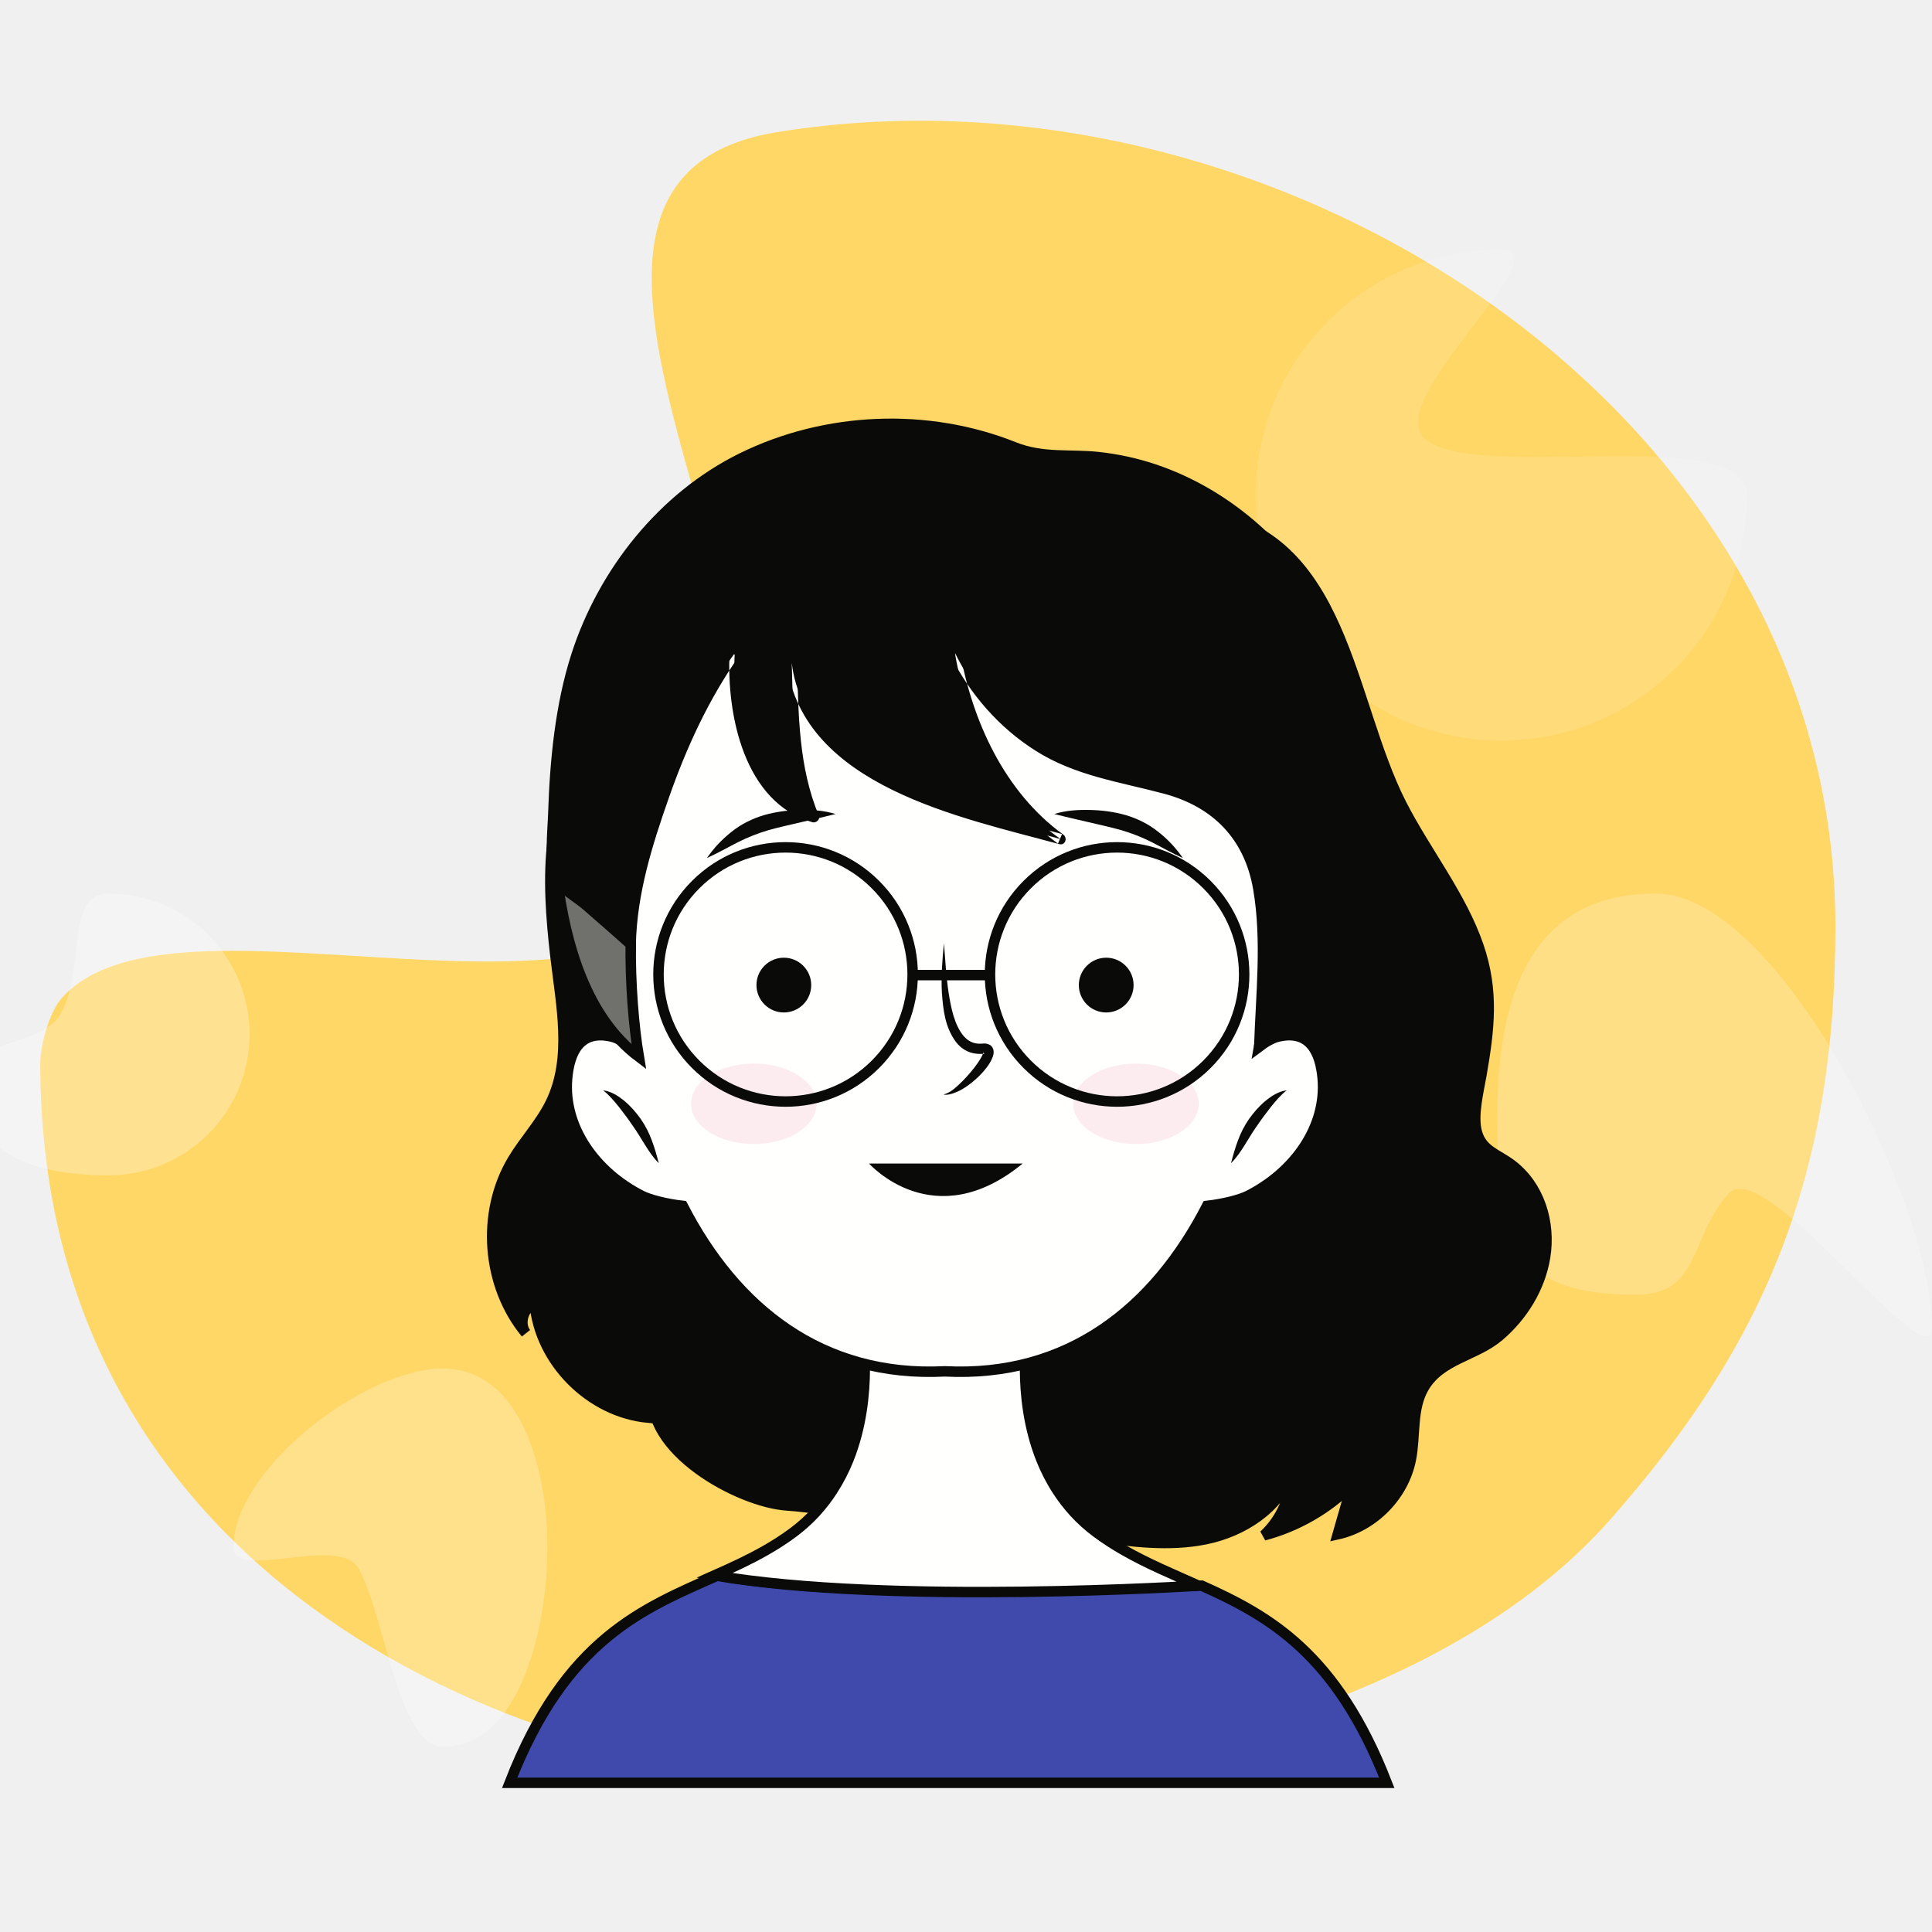
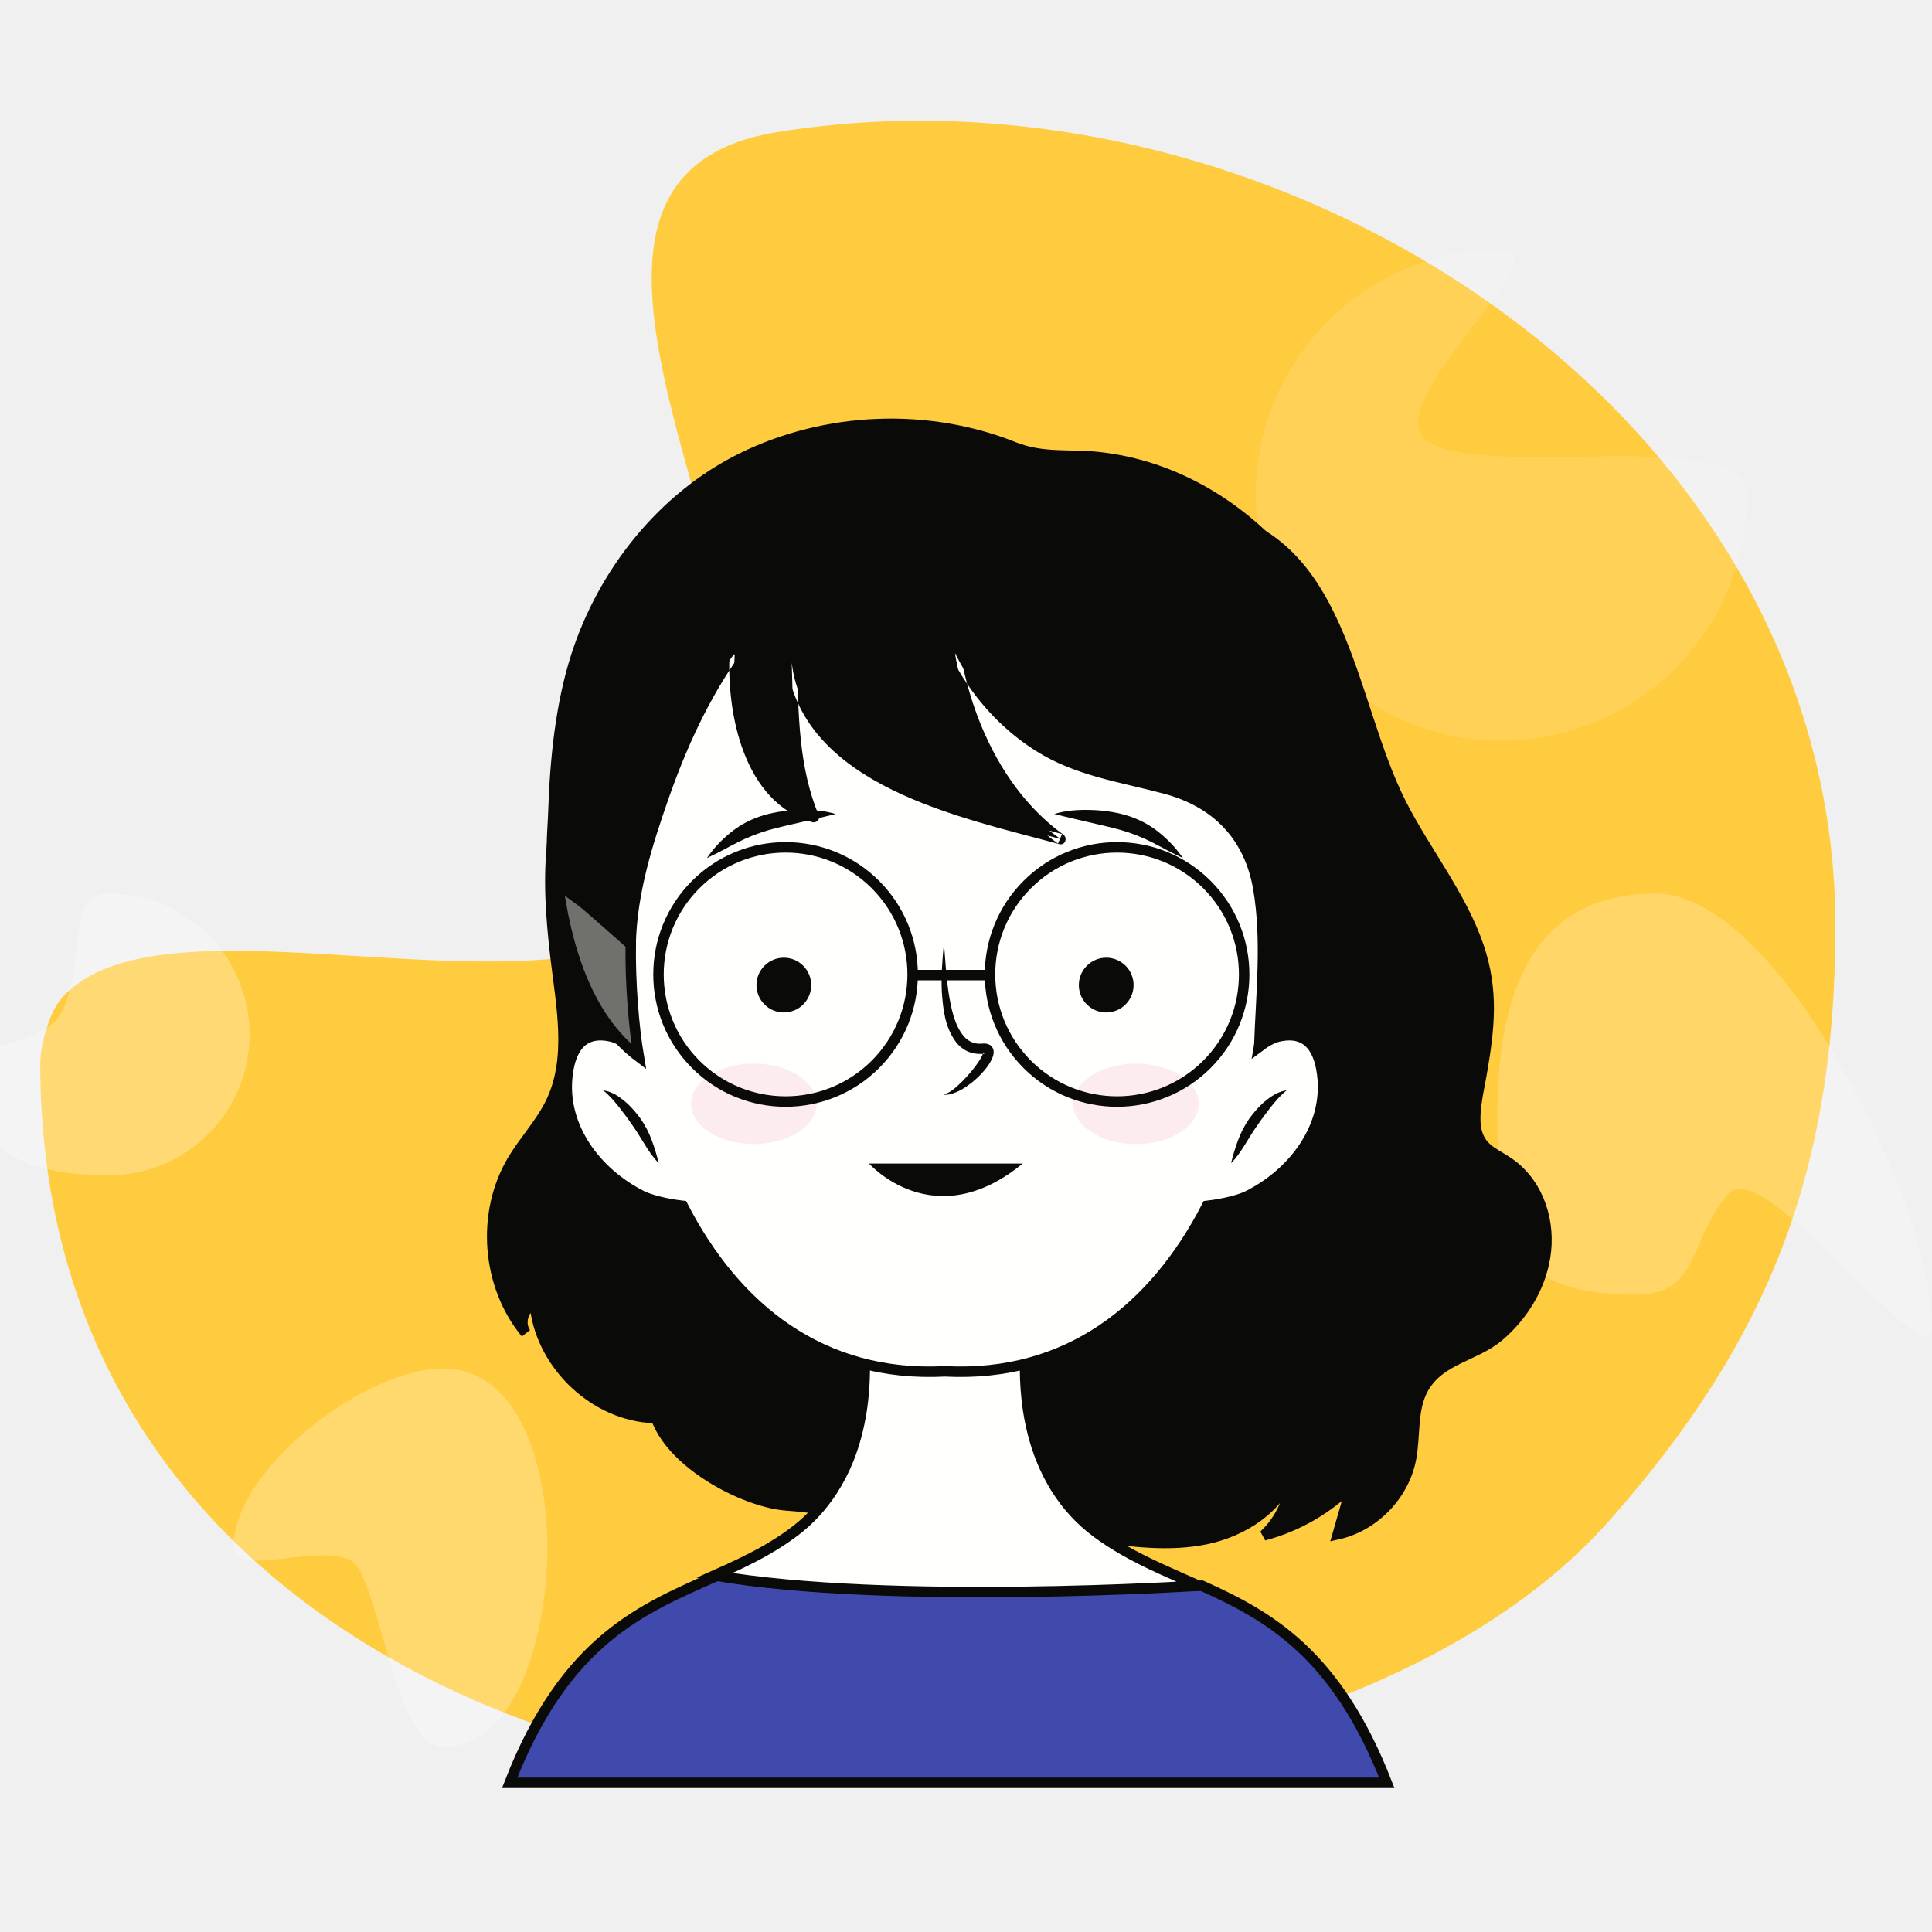
<svg xmlns="http://www.w3.org/2000/svg" width="240px" height="240px" viewBox="0 0 240 240" version="1.1">
  <g id="homepage_maddy" stroke="none" stroke-width="1" fill="none" fill-rule="evenodd">
-     <path d="M125,221.5 C168,221.5 228,196.257 228,132.108 C228,129.556 226.734,125.663 225.5,124.194 C212.585,108.819 160.933,129.812 145,111.173 C124.173,86.808 176.5,22.932 136.5,16.421 C74.609,6.347 5,50.938 5,115.087 C5,145.874 13.553,166.775 33,188.798 C54.075,212.663 95.733,221.5 125,221.5 Z" id="Oval" fill="#FFD767" transform="translate(116.5, 118.25) scale(-1, 1) translate(-116.5, -118.25) " />
+     <path d="M125,221.5 C168,221.5 228,196.257 228,132.108 C228,129.556 226.734,125.663 225.5,124.194 C212.585,108.819 160.933,129.812 145,111.173 C124.173,86.808 176.5,22.932 136.5,16.421 C74.609,6.347 5,50.938 5,115.087 C5,145.874 13.553,166.775 33,188.798 C54.075,212.663 95.733,221.5 125,221.5 Z" id="Oval" fill="#FFCC40" transform="translate(116.5, 118.25) scale(-1, 1) translate(-116.5, -118.25) " />
    <path d="M42,217 C51.665,217 68,204.532 68,194.763 C68,190.595 54.886,196.314 52.5,192.236 C49.294,186.756 47.541,170 42,170 C32.335,170 29,184.994 29,194.763 C29,204.532 32.335,217 42,217 Z" id="Oval" fill="#FFFFFF" opacity="0.246" transform="translate(48.5, 193.5) scale(-1, -1) translate(-48.5, -193.5) " />
    <path d="M186.5,92 C203.345,92 217,78.345 217,61.5 C217,52.416 183.301,60.088 177,54.5 C171.617,49.727 194.26,31 186.5,31 C169.655,31 156,44.655 156,61.5 C156,78.345 169.655,92 186.5,92 Z" id="Oval" fill="#FFFFFF" opacity="0.124" />
    <path d="M205.682,166 C221.012,166 240,127.432 240,112.142 C240,105.029 219.187,133.656 214.766,128.753 C209.685,123.116 211.357,116.169 203.159,116.169 C187.829,116.169 186,123.027 186,138.316 C186,153.606 190.352,166 205.682,166 Z" id="Oval" fill="#FFFFFF" opacity="0.206" transform="translate(213, 138.5) scale(1, -1) translate(-213, -138.5) " />
    <path d="M13.5,146 C23.165,146 31,143.165 31,133.5 C31,129.376 21.886,130.035 19.5,126 C16.294,120.578 19.041,111 13.5,111 C3.835,111 -4,118.835 -4,128.5 C-4,138.165 3.835,146 13.5,146 Z" id="Oval" fill="#FFFFFF" opacity="0.275" transform="translate(13.5, 128.5) scale(-1, 1) translate(-13.5, -128.5) " />
    <g id="Group-3" transform="translate(61, 52)">
      <g id="Group-320" transform="translate(0, 11.36257)">
        <path d="M113.087,36.531 C116.077,42.391 120.518,47.914 122.656,54.146 C124.58,59.757 124.011,64.467 123.023,70.179 C122.674,72.195 121.897,75.22 122.456,77.269 C123.089,79.581 124.952,79.964 126.728,81.294 C130.234,83.917 131.63,88.518 130.94,92.786 C130.319,96.622 128.136,100.144 125.186,102.637 C122.252,105.119 117.889,105.452 115.835,109.074 C114.34,111.706 114.851,114.98 114.258,117.95 C113.361,122.44 109.646,126.237 105.177,127.232 C105.764,125.179 106.352,123.127 106.939,121.074 C103.934,124.086 100.118,126.283 96.004,127.367 C98.132,125.399 99.402,122.532 99.428,119.635 C97.854,124.034 93.389,126.888 88.812,127.833 C84.235,128.779 79.496,128.142 74.867,127.501 C72.067,127.114 72.352,123.963 70.382,122.754 C68.453,121.569 63.934,122.347 61.824,122.769 C59.602,123.214 57.498,124.165 55.262,124.628 C48.734,125.984 43.172,124.089 36.713,123.643 C30.78,123.233 18.875,116.758 20.151,109.189 C19.951,110.376 19.751,111.562 19.551,112.747 C12.325,112.106 6.027,105.777 5.42,98.547 C4.009,99.055 3.418,101.064 4.33,102.252 C-0.555,96.352 -1.249,87.334 2.675,80.753 C4.154,78.274 6.202,76.142 7.45,73.539 C10.1,68.012 8.71,61.52 8.002,55.43 C6.889,45.857 6.494,35.38 13.226,27.773 C18.299,22.043 25.966,19.271 31.443,13.962 C34.412,11.084 37.495,8.133 41.356,6.648 C43.767,5.722 46.364,5.418 48.935,5.122 C61.819,3.632 75.219,-1.312 88.316,0.495 C106.001,2.936 106.458,23.535 113.087,36.531" id="Fill-317" fill="#0A0B09" />
        <path d="M113.087,36.531 C116.077,42.391 120.518,47.914 122.656,54.146 C124.58,59.757 124.011,64.467 123.023,70.179 C122.674,72.195 121.897,75.22 122.456,77.269 C123.089,79.581 124.952,79.964 126.728,81.294 C130.234,83.917 131.63,88.518 130.94,92.786 C130.319,96.622 128.136,100.144 125.186,102.637 C122.252,105.119 117.889,105.452 115.835,109.074 C114.34,111.706 114.851,114.98 114.258,117.95 C113.361,122.44 109.646,126.237 105.177,127.232 C105.764,125.179 106.352,123.127 106.939,121.074 C103.934,124.086 100.118,126.283 96.004,127.367 C98.132,125.399 99.402,122.532 99.428,119.635 C97.854,124.034 93.389,126.888 88.812,127.833 C84.235,128.779 79.496,128.142 74.867,127.501 C72.067,127.114 72.352,123.963 70.382,122.754 C68.453,121.569 63.934,122.347 61.824,122.769 C59.602,123.214 57.498,124.165 55.262,124.628 C48.734,125.984 43.172,124.089 36.713,123.643 C30.78,123.233 18.875,116.758 20.151,109.189 C19.951,110.376 19.751,111.562 19.551,112.747 C12.325,112.106 6.027,105.777 5.42,98.547 C4.009,99.055 3.418,101.064 4.33,102.252 C-0.555,96.352 -1.249,87.334 2.675,80.753 C4.154,78.274 6.202,76.142 7.45,73.539 C10.1,68.012 8.71,61.52 8.002,55.43 C6.889,45.857 6.494,35.38 13.226,27.773 C18.299,22.043 25.966,19.271 31.443,13.962 C34.412,11.084 37.495,8.133 41.356,6.648 C43.767,5.722 46.364,5.418 48.935,5.122 C61.819,3.632 75.219,-1.312 88.316,0.495 C106.001,2.936 106.458,23.535 113.087,36.531 Z" id="Stroke-319" stroke="#0A0B09" stroke-width="1.3" />
      </g>
      <path d="M88.286,144.978 L55.731,145.511 C55.731,145.511 39.773,145.773 28.171,143.704 C18.951,147.791 9.294,151.513 2.311,169.466 L111.271,169.466 C105.011,153.372 96.602,148.714 88.286,144.978" id="Fill-321" fill="#404AAC" />
      <path d="M88.286,144.978 L55.731,145.511 C55.731,145.511 39.773,145.773 28.171,143.704 C18.951,147.791 9.294,151.513 2.311,169.466 L111.271,169.466 C105.011,153.372 96.602,148.714 88.286,144.978 Z" id="Stroke-322" stroke="#0A0B09" stroke-width="1.3" />
      <path d="M78.619,140.574 C77.453,139.906 76.307,139.176 75.191,138.342 C73.151,136.823 71.577,135.046 70.351,133.155 C69.533,131.893 68.869,130.581 68.34,129.255 C65.166,121.286 66.71,112.897 66.71,112.897 L47.284,112.662 L46.05,112.897 C46.05,112.897 47.592,121.286 44.417,129.255 C43.889,130.581 43.224,131.893 42.406,133.155 C41.183,135.046 39.608,136.823 37.567,138.342 C36.451,139.176 35.305,139.906 34.141,140.574 C32.063,141.763 29.923,142.744 27.759,143.704 C49.521,147.438 87.874,144.978 87.874,144.978 C84.734,143.567 81.609,142.287 78.619,140.574" id="Fill-323" fill="#FFFFFE" />
      <path d="M78.619,140.574 C77.453,139.906 76.307,139.176 75.191,138.342 C73.151,136.823 71.577,135.046 70.351,133.155 C69.533,131.893 68.869,130.581 68.34,129.255 C65.166,121.286 66.71,112.897 66.71,112.897 L47.284,112.662 L46.05,112.897 C46.05,112.897 47.592,121.286 44.417,129.255 C43.889,130.581 43.224,131.893 42.406,133.155 C41.183,135.046 39.608,136.823 37.567,138.342 C36.451,139.176 35.305,139.906 34.141,140.574 C32.063,141.763 29.923,142.744 27.759,143.704 C49.521,147.438 87.874,144.978 87.874,144.978 C84.734,143.567 81.609,142.287 78.619,140.574 Z" id="Stroke-324" stroke="#0A0B09" stroke-width="1.3" />
      <path d="M103.311,81.99 C103.028,78.663 101.668,75.868 97.794,76.768 C97.059,76.937 96.226,77.419 95.413,78.029 C95.907,75.309 96.29,72.538 96.546,69.732 C99.046,42.244 92.228,14.299 56.789,14.299 L55.97,14.299 C20.528,14.299 13.714,42.244 16.212,69.732 C16.467,72.538 16.849,75.309 17.346,78.029 C16.532,77.419 15.697,76.937 14.964,76.768 C11.089,75.868 9.73,78.663 9.448,81.99 C8.935,88 12.936,93.615 18.712,96.541 C19.681,97.032 21.715,97.563 23.812,97.801 C30.382,110.565 41.097,119.136 56.378,118.354 C71.661,119.136 82.376,110.565 88.945,97.801 C91.043,97.563 93.077,97.032 94.047,96.541 C99.822,93.615 103.822,88 103.311,81.99" id="Fill-325" fill="#FFFFFE" />
      <path d="M103.311,81.99 C103.028,78.663 101.668,75.868 97.794,76.768 C97.059,76.937 96.226,77.419 95.413,78.029 C95.907,75.309 96.29,72.538 96.546,69.732 C99.046,42.244 92.228,14.299 56.789,14.299 L55.97,14.299 C20.528,14.299 13.714,42.244 16.212,69.732 C16.467,72.538 16.849,75.309 17.346,78.029 C16.532,77.419 15.697,76.937 14.964,76.768 C11.089,75.868 9.73,78.663 9.448,81.99 C8.935,88 12.936,93.615 18.712,96.541 C19.681,97.032 21.715,97.563 23.812,97.801 C30.382,110.565 41.097,119.136 56.378,118.354 C71.661,119.136 82.376,110.565 88.945,97.801 C91.043,97.563 93.077,97.032 94.047,96.541 C99.822,93.615 103.822,88 103.311,81.99 Z" id="Stroke-326" stroke="#0A0B09" stroke-width="1.3" />
      <path d="M56.261,65.172 C56.425,67.214 56.532,69.253 56.828,71.244 C57.134,73.195 57.544,75.273 58.679,76.668 C59.246,77.344 59.994,77.706 60.857,77.647 C61.014,77.682 61.387,77.496 61.985,77.812 C62.299,78.005 62.448,78.415 62.435,78.652 C62.44,78.904 62.39,79.082 62.339,79.248 C62.11,79.867 61.802,80.309 61.465,80.741 C60.789,81.586 60.011,82.305 59.142,82.914 C58.704,83.212 58.249,83.49 57.75,83.686 C57.261,83.883 56.722,84.062 56.198,83.97 C57.192,83.697 57.892,82.94 58.6,82.266 C59.29,81.561 59.939,80.803 60.481,80.013 C60.745,79.624 61.01,79.205 61.117,78.858 C61.136,78.782 61.142,78.705 61.142,78.705 C61.133,78.684 61.162,78.843 61.268,78.889 C61.409,78.945 61.24,78.891 60.898,78.922 C60.31,78.94 59.683,78.84 59.123,78.571 C58.561,78.304 58.097,77.89 57.743,77.431 C56.361,75.543 56.16,73.37 56.005,71.325 C55.892,69.254 56.06,67.206 56.261,65.172" id="Fill-327" fill="#0A0B09" />
      <path d="M26.814,54.587 C27.669,53.354 28.681,52.272 29.867,51.339 C31.05,50.383 32.468,49.681 33.939,49.248 C35.419,48.831 36.889,48.649 38.373,48.615 C39.848,48.581 41.352,48.671 42.793,49.121 C41.343,49.483 39.953,49.814 38.559,50.126 C37.176,50.456 35.784,50.751 34.48,51.12 C33.177,51.501 31.928,51.992 30.685,52.615 C29.437,53.246 28.184,53.975 26.814,54.587" id="Fill-328" fill="#0A0B09" />
      <path d="M46.957,92.539 C46.957,92.539 54.985,101.626 66.041,92.539 L46.957,92.539" id="Fill-329" fill="#0A0B09" />
      <path d="M40.439,85.118 C40.439,87.879 36.949,90.116 32.642,90.116 C28.336,90.116 24.844,87.879 24.844,85.118 C24.844,82.358 28.336,80.121 32.642,80.121 C36.949,80.121 40.439,82.358 40.439,85.118" id="Fill-330" fill="#FDECEF" />
      <path d="M85.943,54.587 C84.574,53.975 83.321,53.246 82.074,52.615 C80.83,51.992 79.582,51.501 78.277,51.12 C76.973,50.751 75.582,50.456 74.198,50.126 C72.804,49.814 71.417,49.483 69.965,49.121 C71.406,48.671 72.91,48.581 74.386,48.615 C75.868,48.649 77.34,48.831 78.82,49.248 C80.291,49.681 81.709,50.383 82.891,51.339 C84.078,52.272 85.089,53.354 85.943,54.587" id="Fill-331" fill="#0A0B09" />
      <path d="M72.319,85.118 C72.319,87.879 75.809,90.116 80.115,90.116 C84.422,90.116 87.912,87.879 87.912,85.118 C87.912,82.358 84.422,80.121 80.115,80.121 C75.809,80.121 72.319,82.358 72.319,85.118" id="Fill-332" fill="#FDECEF" />
      <path d="M13.919,83.449 C14.938,83.56 15.841,84.164 16.604,84.797 C17.377,85.445 18.031,86.208 18.611,87.021 C19.183,87.846 19.646,88.764 19.977,89.681 C20.324,90.601 20.587,91.52 20.832,92.491 C20.115,91.785 19.574,90.944 19.067,90.129 C18.551,89.308 18.093,88.517 17.545,87.763 C17.023,86.988 16.455,86.244 15.882,85.504 C15.285,84.78 14.71,84.056 13.919,83.449" id="Fill-333" fill="#0A0B09" />
      <path d="M98.839,83.449 C98.05,84.056 97.474,84.78 96.877,85.504 C96.303,86.244 95.736,86.988 95.213,87.763 C94.665,88.517 94.207,89.308 93.691,90.129 C93.185,90.944 92.643,91.785 91.924,92.491 C92.17,91.52 92.435,90.601 92.78,89.681 C93.112,88.764 93.577,87.846 94.146,87.021 C94.726,86.208 95.381,85.445 96.154,84.797 C96.918,84.164 97.82,83.56 98.839,83.449" id="Fill-334" fill="#0A0B09" />
      <path d="M38.778,72.777 C37.45,74.104 35.295,74.104 33.968,72.776 C32.639,71.446 32.639,69.293 33.966,67.966 C35.294,66.637 37.448,66.638 38.775,67.967 C40.105,69.295 40.105,71.448 38.778,72.777" id="Fill-335" fill="#0A0B09" />
      <path d="M74.013,72.777 C75.34,74.104 77.493,74.104 78.822,72.776 C80.15,71.446 80.15,69.293 78.824,67.966 C77.496,66.637 75.341,66.638 74.014,67.967 C72.684,69.295 72.684,71.448 74.013,72.777" id="Fill-336" fill="#0A0B09" />
      <path d="M95.806,77.654 C95.694,77.636 95.585,77.593 95.48,77.522 C95.458,77.693 95.438,77.878 95.413,78.029 C95.579,77.868 95.701,77.752 95.806,77.654" id="Fill-337" fill="#0A0B09" />
      <path d="M96.876,76.6 C95.849,77.853 96.634,76.893 95.806,77.654 C96.261,77.731 96.727,77.392 96.876,76.6" id="Fill-338" fill="#0A0B09" />
      <path d="M95.48,77.522 C95.52,77.212 95.554,76.873 95.58,76.507 C95.349,76.657 95.137,76.769 94.964,76.817 C95.088,77.155 95.274,77.383 95.48,77.522" id="Fill-339" fill="#0A0B09" />
      <path d="M8.207,57.161 C9.248,65.379 11.839,74.378 18.355,79.285 C17.727,75.572 17.277,69.992 17.355,65.174 C14.344,62.463 11.272,59.815 8.207,57.161" id="Fill-340" fill="#70706C" />
      <path d="M8.207,57.161 C9.248,65.379 11.839,74.378 18.355,79.285 C17.727,75.572 17.277,69.992 17.355,65.174 C14.344,62.463 11.272,59.815 8.207,57.161 Z" id="Stroke-341" stroke="#0A0B09" stroke-width="1.3" />
      <path d="M108.226,40.823 C107.198,20.704 89.387,2.685 68.748,4.76 C67.753,4.464 66.777,4.204 65.81,3.963 C57.027,-0.622 45.742,0.031 36.46,2.808 C22.131,7.094 11.496,20.948 9.183,35.306 C8.298,40.819 7.342,48.77 7.842,54.308 C7.93,55.289 8.042,56.294 8.173,57.308 C11.246,59.955 14.326,62.594 17.342,65.299 C17.38,62.513 17.594,59.98 18.057,58.213 C20.472,49.004 24.131,37.625 30.276,29.127 C29.714,37.919 33.186,47.842 40.1,49.516 C37.272,43.093 37.592,37.215 37.352,30.312 C38.98,44.723 59.456,49.129 70.754,52.234 C63.58,47.276 58.987,37.5 57.621,29.088 C61.194,36.409 67.583,41.81 75.453,44.033 C82.75,46.094 89.636,45.739 93.571,53.01 C96.542,58.499 95.797,66.354 95.433,77.952 C96.485,76.885 97.395,75.364 98.107,73.428 C98.264,73.882 98.497,74.254 98.851,74.485 C102.086,76.6 103.345,70.023 104.498,67.859 C107.448,62.313 106.847,56.08 106.855,49.997 C107.058,51.836 107.279,53.697 107.427,55.567 C109.511,51.974 108.428,44.767 108.226,40.823" id="Fill-342" fill="#0A0B09" />
      <path d="M108.876,40.823 C108.202,30.216 103.308,20.159 95.324,13.119 C91.619,9.849 87.305,7.278 82.618,5.699 C80.323,4.927 77.957,4.41 75.552,4.146 C71.987,3.755 68.639,4.315 65.221,2.946 C54.306,-1.426 41.448,-0.907 30.835,4.337 C20.868,9.264 13.367,18.729 9.984,29.229 C7.969,35.48 7.3,42.471 7.089,49.008 C7.017,51.268 6.506,55.588 7.613,57.637 C8.303,58.916 10.295,59.989 11.4,60.946 C13.239,62.537 15.068,64.14 16.882,65.759 C17.3,66.133 17.978,65.88 17.992,65.299 C18.138,58.986 20.003,53.048 22.081,47.124 C24.267,40.889 27.018,34.866 30.837,29.454 C30.433,29.345 30.03,29.236 29.626,29.127 C29.263,36.789 31.42,47.68 39.926,50.143 C40.358,50.269 40.921,49.815 40.725,49.344 C38.184,43.223 38.204,36.827 38.002,30.312 C37.575,30.37 37.15,30.427 36.725,30.485 C38.813,45.716 58.436,49.543 70.581,52.861 C71.33,53.066 71.655,52.089 71.081,51.674 C63.804,46.402 59.765,37.574 58.249,28.915 C57.853,29.083 57.456,29.249 57.061,29.415 C59.515,34.244 63.069,38.366 67.666,41.271 C72.606,44.39 78.066,45.121 83.594,46.597 C89.687,48.224 93.604,52.23 94.676,58.499 C95.762,64.844 94.992,71.564 94.783,77.952 C94.766,78.501 95.517,78.83 95.893,78.411 C97.179,76.981 98.024,75.379 98.734,73.601 C98.338,73.653 97.942,73.705 97.546,73.756 C99.709,78.194 102.947,73.494 103.908,71.075 C105.085,68.11 106.532,65.277 107.071,62.101 C107.749,58.105 107.522,54.031 107.505,49.997 C107.072,49.997 106.638,49.997 106.205,49.997 C106.412,51.853 106.616,53.707 106.777,55.567 C106.828,56.155 107.671,56.522 107.987,55.895 C110.295,51.329 109.169,45.708 108.876,40.823 C108.827,39.991 107.526,39.986 107.576,40.823 C107.851,45.417 109.031,50.951 106.864,55.24 C107.269,55.349 107.672,55.458 108.077,55.567 C107.916,53.707 107.712,51.852 107.505,49.997 C107.415,49.186 106.201,49.14 106.205,49.997 C106.226,54.998 106.655,60.227 105.001,65.038 C104.482,66.545 103.706,67.98 103.128,69.474 C102.898,70.068 100.461,76.78 98.667,73.101 C98.397,72.543 97.666,72.789 97.479,73.255 C96.84,74.861 96.13,76.206 94.974,77.492 C95.343,77.647 95.714,77.799 96.083,77.952 C96.395,68.439 99.086,53.677 89.421,47.566 C84.754,44.616 78.868,44.632 73.767,42.812 C66.872,40.354 61.474,35.233 58.183,28.76 C57.827,28.059 56.876,28.579 56.996,29.261 C58.574,38.279 62.867,47.322 70.426,52.796 C70.593,52.399 70.76,52.003 70.927,51.608 C59.188,48.399 39.993,44.833 37.978,30.139 C37.878,29.41 36.679,29.59 36.702,30.312 C36.91,36.963 36.877,43.441 39.472,49.689 C39.738,49.422 40.005,49.156 40.273,48.889 C32.374,46.603 30.594,36.143 30.926,29.127 C30.959,28.431 30.059,28.312 29.714,28.799 C25.834,34.298 23.049,40.443 20.827,46.777 C18.704,52.832 16.841,58.853 16.692,65.299 C17.061,65.146 17.432,64.994 17.801,64.839 C15.392,62.689 12.804,60.675 10.477,58.437 C8.187,56.233 8.336,53.568 8.356,50.535 C8.393,44.928 8.988,39.134 10.149,33.649 C12.431,22.87 19.172,12.865 28.592,7.07 C38.12,1.207 51.76,-0.694 62.355,3.158 C64.395,3.899 66.514,5.237 68.748,5.41 C71.574,5.627 74.278,5.194 77.143,5.667 C82.013,6.472 86.64,8.411 90.717,11.179 C100.537,17.841 106.825,29.01 107.576,40.823 C107.628,41.654 108.93,41.659 108.876,40.823" id="Fill-343" fill="#0A0B09" />
      <path d="M47.75,57.887 C53.914,64.052 53.914,74.047 47.75,80.213 C41.585,86.378 31.589,86.378 25.423,80.213 C19.259,74.047 19.259,64.052 25.423,57.887 C31.589,51.721 41.585,51.721 47.75,57.887 Z M88.931,57.887 C95.096,64.052 95.096,74.047 88.931,80.213 C82.766,86.378 72.769,86.378 66.605,80.213 C60.44,74.047 60.44,64.052 66.605,57.887 C72.769,51.721 82.766,51.721 88.931,57.887 Z M52.37,69.128 L61.982,69.128 L52.37,69.128 Z" id="Stroke-290" stroke="#0A0B09" stroke-width="1.3" />
    </g>
  </g>
</svg>
